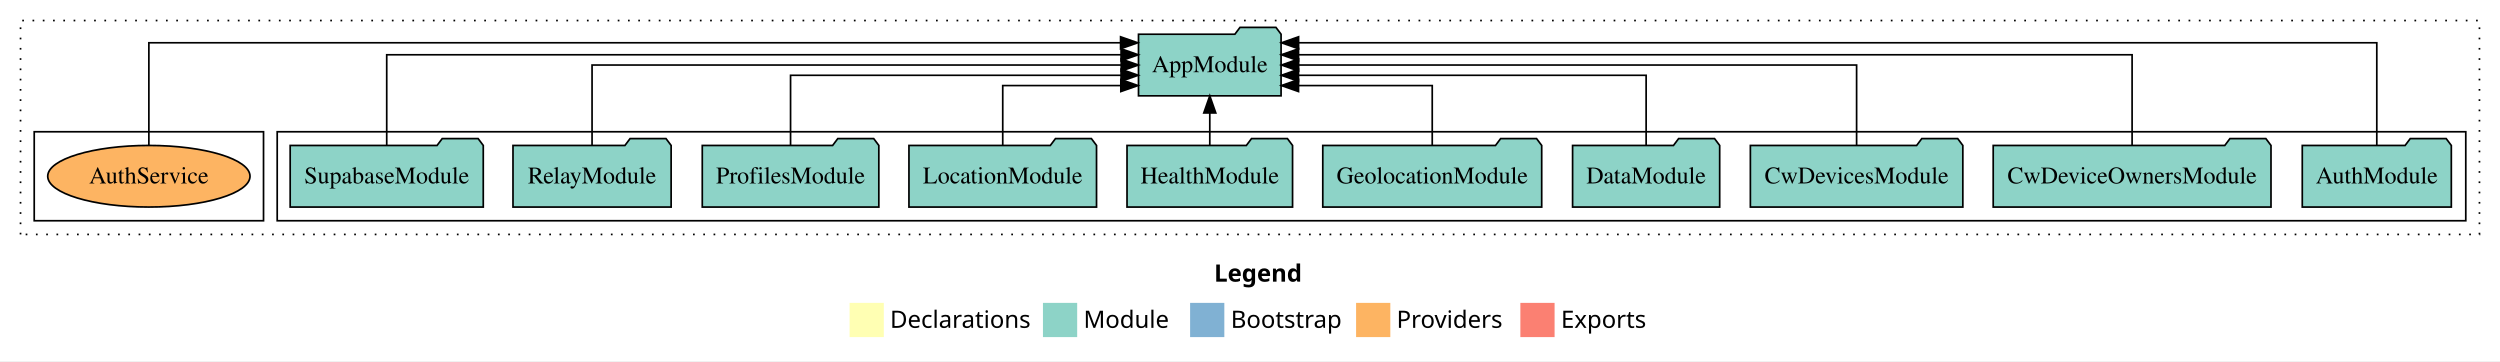
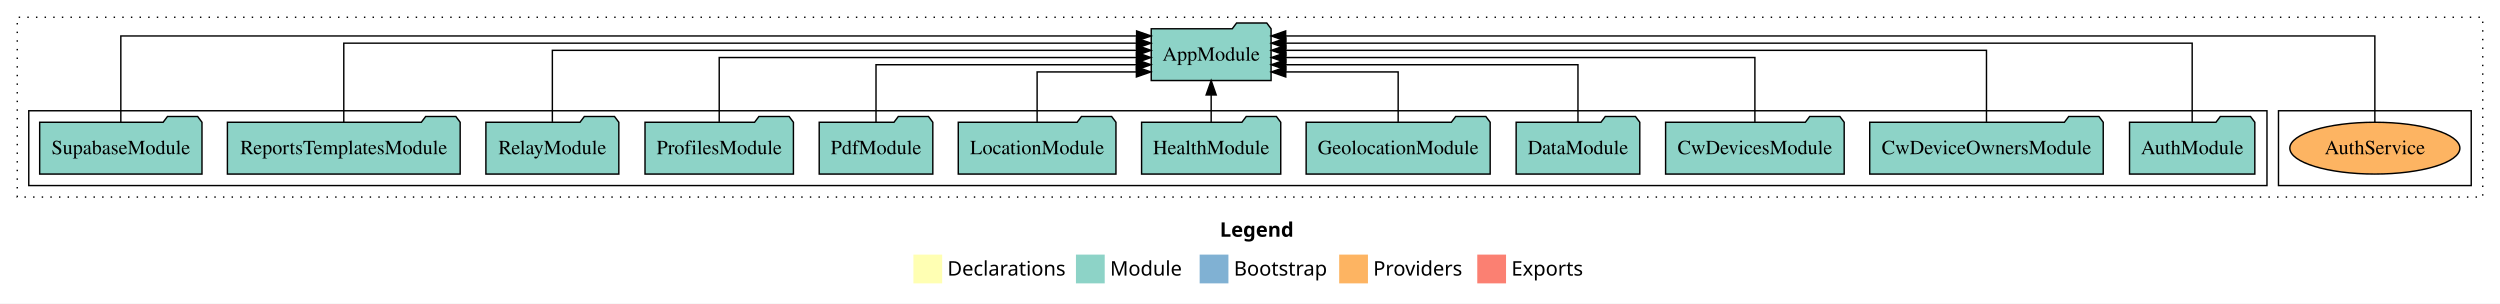
- <svg xmlns="http://www.w3.org/2000/svg" width="1461pt" height="211pt" viewBox="0.00 0.00 1461.00 211.00">
+ <svg xmlns="http://www.w3.org/2000/svg" width="1738pt" height="211pt" viewBox="0.00 0.00 1738.00 211.00">
  <g id="graph0" class="graph" transform="scale(1 1) rotate(0) translate(4 207)">
-     <polygon fill="white" stroke="transparent" points="-4,4 -4,-207 1457,-207 1457,4 -4,4" />
-     <text text-anchor="start" x="705.51" y="-42.4" font-family="Times-12" font-weight="bold" font-size="14.00">Legend</text>
-     <polygon fill="#ffffb3" stroke="transparent" points="492.5,-10 492.5,-30 512.5,-30 512.5,-10 492.5,-10" />
-     <text text-anchor="start" x="516.13" y="-15.4" font-family="Times-12" font-size="14.00">  Declarations</text>
-     <polygon fill="#8dd3c7" stroke="transparent" points="605.5,-10 605.5,-30 625.5,-30 625.5,-10 605.5,-10" />
-     <text text-anchor="start" x="629.23" y="-15.4" font-family="Times-12" font-size="14.00">  Module</text>
-     <polygon fill="#80b1d3" stroke="transparent" points="691.5,-10 691.5,-30 711.5,-30 711.5,-10 691.5,-10" />
-     <text text-anchor="start" x="715.28" y="-15.4" font-family="Times-12" font-size="14.00">  Bootstrap</text>
-     <polygon fill="#fdb462" stroke="transparent" points="788.5,-10 788.5,-30 808.5,-30 808.5,-10 788.5,-10" />
-     <text text-anchor="start" x="812.17" y="-15.4" font-family="Times-12" font-size="14.00">  Providers</text>
-     <polygon fill="#fb8072" stroke="transparent" points="884.5,-10 884.5,-30 904.5,-30 904.5,-10 884.5,-10" />
-     <text text-anchor="start" x="908.23" y="-15.4" font-family="Times-12" font-size="14.00">  Exports</text>
+     <polygon fill="white" stroke="transparent" points="-4,4 -4,-207 1734,-207 1734,4 -4,4" />
+     <text text-anchor="start" x="844.01" y="-42.4" font-family="Times-12" font-weight="bold" font-size="14.00">Legend</text>
+     <polygon fill="#ffffb3" stroke="transparent" points="631,-10 631,-30 651,-30 651,-10 631,-10" />
+     <text text-anchor="start" x="654.63" y="-15.4" font-family="Times-12" font-size="14.00">  Declarations</text>
+     <polygon fill="#8dd3c7" stroke="transparent" points="744,-10 744,-30 764,-30 764,-10 744,-10" />
+     <text text-anchor="start" x="767.73" y="-15.4" font-family="Times-12" font-size="14.00">  Module</text>
+     <polygon fill="#80b1d3" stroke="transparent" points="830,-10 830,-30 850,-30 850,-10 830,-10" />
+     <text text-anchor="start" x="853.78" y="-15.4" font-family="Times-12" font-size="14.00">  Bootstrap</text>
+     <polygon fill="#fdb462" stroke="transparent" points="927,-10 927,-30 947,-30 947,-10 927,-10" />
+     <text text-anchor="start" x="950.67" y="-15.4" font-family="Times-12" font-size="14.00">  Providers</text>
+     <polygon fill="#fb8072" stroke="transparent" points="1023,-10 1023,-30 1043,-30 1043,-10 1023,-10" />
+     <text text-anchor="start" x="1046.73" y="-15.4" font-family="Times-12" font-size="14.00">  Exports</text>
    <g id="clust1" class="cluster">
-       <polygon fill="none" stroke="black" stroke-dasharray="1,5" points="8,-70 8,-195 1445,-195 1445,-70 8,-70" />
+       <polygon fill="none" stroke="black" stroke-dasharray="1,5" points="8,-70 8,-195 1722,-195 1722,-70 8,-70" />
+     </g>
+     <g id="clust6" class="cluster">
+       <polygon fill="none" stroke="black" points="1580,-78 1580,-130 1714,-130 1714,-78 1580,-78" />
    </g>
    <g id="clust3" class="cluster">
-       <polygon fill="none" stroke="black" points="158,-78 158,-130 1437,-130 1437,-78 158,-78" />
-     </g>
-     <g id="clust6" class="cluster">
-       <polygon fill="none" stroke="black" points="16,-78 16,-130 150,-130 150,-78 16,-78" />
+       <polygon fill="none" stroke="black" points="16,-78 16,-130 1572,-130 1572,-78 16,-78" />
    </g>
    <g id="node1" class="node">
-       <polygon fill="#8dd3c7" stroke="black" points="1428.55,-122 1425.55,-126 1404.55,-126 1401.55,-122 1341.45,-122 1341.45,-86 1428.55,-86 1428.55,-122" />
-       <text text-anchor="middle" x="1385" y="-99.8" font-family="Times,serif" font-size="14.00">AuthModule</text>
+       <polygon fill="#8dd3c7" stroke="black" points="1563.55,-122 1560.55,-126 1539.55,-126 1536.55,-122 1476.45,-122 1476.45,-86 1563.55,-86 1563.55,-122" />
+       <text text-anchor="middle" x="1520" y="-99.8" font-family="Times,serif" font-size="14.00">AuthModule</text>
+     </g>
+     <g id="node13" class="node">
+       <polygon fill="#8dd3c7" stroke="black" points="879.66,-187 876.66,-191 855.66,-191 852.66,-187 796.34,-187 796.34,-151 879.66,-151 879.66,-187" />
+       <text text-anchor="middle" x="838" y="-164.8" font-family="Times,serif" font-size="14.00">AppModule</text>
+     </g>
+     <g id="edge1" class="edge">
+       <path fill="none" stroke="black" d="M1520,-122.04C1520,-143.66 1520,-177 1520,-177 1520,-177 889.89,-177 889.89,-177" />
+       <polygon fill="black" stroke="black" points="889.89,-173.5 879.89,-177 889.89,-180.5 889.89,-173.5" />
+     </g>
+     <g id="node2" class="node">
+       <polygon fill="#8dd3c7" stroke="black" points="1458.17,-122 1455.17,-126 1434.17,-126 1431.17,-122 1295.83,-122 1295.83,-86 1458.17,-86 1458.17,-122" />
+       <text text-anchor="middle" x="1377" y="-99.8" font-family="Times,serif" font-size="14.00">CwDeviceOwnersModule</text>
+     </g>
+     <g id="edge2" class="edge">
+       <path fill="none" stroke="black" d="M1377,-122.22C1377,-142.37 1377,-172 1377,-172 1377,-172 889.85,-172 889.85,-172" />
+       <polygon fill="black" stroke="black" points="889.85,-168.5 879.85,-172 889.85,-175.5 889.85,-168.5" />
+     </g>
+     <g id="node3" class="node">
+       <polygon fill="#8dd3c7" stroke="black" points="1278.08,-122 1275.08,-126 1254.08,-126 1251.08,-122 1153.92,-122 1153.92,-86 1278.08,-86 1278.08,-122" />
+       <text text-anchor="middle" x="1216" y="-99.8" font-family="Times,serif" font-size="14.00">CwDevicesModule</text>
+     </g>
+     <g id="edge3" class="edge">
+       <path fill="none" stroke="black" d="M1216,-122.22C1216,-140.83 1216,-167 1216,-167 1216,-167 889.9,-167 889.9,-167" />
+       <polygon fill="black" stroke="black" points="889.9,-163.5 879.9,-167 889.9,-170.5 889.9,-163.5" />
+     </g>
+     <g id="node4" class="node">
+       <polygon fill="#8dd3c7" stroke="black" points="1135.98,-122 1132.98,-126 1111.98,-126 1108.98,-122 1050.02,-122 1050.02,-86 1135.98,-86 1135.98,-122" />
+       <text text-anchor="middle" x="1093" y="-99.8" font-family="Times,serif" font-size="14.00">DataModule</text>
+     </g>
+     <g id="edge4" class="edge">
+       <path fill="none" stroke="black" d="M1093,-122.03C1093,-139.06 1093,-162 1093,-162 1093,-162 889.82,-162 889.82,-162" />
+       <polygon fill="black" stroke="black" points="889.82,-158.5 879.82,-162 889.82,-165.5 889.82,-158.5" />
+     </g>
+     <g id="node5" class="node">
+       <polygon fill="#8dd3c7" stroke="black" points="1031.97,-122 1028.97,-126 1007.97,-126 1004.97,-122 904.03,-122 904.03,-86 1031.97,-86 1031.97,-122" />
+       <text text-anchor="middle" x="968" y="-99.8" font-family="Times,serif" font-size="14.00">GeolocationModule</text>
+     </g>
+     <g id="edge5" class="edge">
+       <path fill="none" stroke="black" d="M968,-122.24C968,-137.57 968,-157 968,-157 968,-157 889.85,-157 889.85,-157" />
+       <polygon fill="black" stroke="black" points="889.85,-153.5 879.85,-157 889.85,-160.5 889.85,-153.5" />
+     </g>
+     <g id="node6" class="node">
+       <polygon fill="#8dd3c7" stroke="black" points="886.37,-122 883.37,-126 862.37,-126 859.37,-122 789.63,-122 789.63,-86 886.37,-86 886.37,-122" />
+       <text text-anchor="middle" x="838" y="-99.8" font-family="Times,serif" font-size="14.00">HealthModule</text>
+     </g>
+     <g id="edge6" class="edge">
+       <path fill="none" stroke="black" d="M838,-122.11C838,-122.11 838,-140.99 838,-140.99" />
+       <polygon fill="black" stroke="black" points="834.5,-140.99 838,-150.99 841.5,-140.99 834.5,-140.99" />
+     </g>
+     <g id="node7" class="node">
+       <polygon fill="#8dd3c7" stroke="black" points="771.81,-122 768.81,-126 747.81,-126 744.81,-122 662.19,-122 662.19,-86 771.81,-86 771.81,-122" />
+       <text text-anchor="middle" x="717" y="-99.8" font-family="Times,serif" font-size="14.00">LocationModule</text>
+     </g>
+     <g id="edge7" class="edge">
+       <path fill="none" stroke="black" d="M717,-122.24C717,-137.57 717,-157 717,-157 717,-157 786.02,-157 786.02,-157" />
+       <polygon fill="black" stroke="black" points="786.02,-160.5 796.02,-157 786.02,-153.5 786.02,-160.5" />
+     </g>
+     <g id="node8" class="node">
+       <polygon fill="#8dd3c7" stroke="black" points="644.49,-122 641.49,-126 620.49,-126 617.49,-122 565.51,-122 565.51,-86 644.49,-86 644.49,-122" />
+       <text text-anchor="middle" x="605" y="-99.8" font-family="Times,serif" font-size="14.00">PdfModule</text>
+     </g>
+     <g id="edge8" class="edge">
+       <path fill="none" stroke="black" d="M605,-122.03C605,-139.06 605,-162 605,-162 605,-162 786.08,-162 786.08,-162" />
+       <polygon fill="black" stroke="black" points="786.08,-165.5 796.08,-162 786.08,-158.5 786.08,-165.5" />
+     </g>
+     <g id="node9" class="node">
+       <polygon fill="#8dd3c7" stroke="black" points="547.59,-122 544.59,-126 523.59,-126 520.59,-122 444.41,-122 444.41,-86 547.59,-86 547.59,-122" />
+       <text text-anchor="middle" x="496" y="-99.8" font-family="Times,serif" font-size="14.00">ProfilesModule</text>
+     </g>
+     <g id="edge9" class="edge">
+       <path fill="none" stroke="black" d="M496,-122.22C496,-140.83 496,-167 496,-167 496,-167 786.06,-167 786.06,-167" />
+       <polygon fill="black" stroke="black" points="786.06,-170.5 796.06,-167 786.06,-163.5 786.06,-170.5" />
+     </g>
+     <g id="node10" class="node">
+       <polygon fill="#8dd3c7" stroke="black" points="426.21,-122 423.21,-126 402.21,-126 399.21,-122 333.79,-122 333.79,-86 426.21,-86 426.21,-122" />
+       <text text-anchor="middle" x="380" y="-99.8" font-family="Times,serif" font-size="14.00">RelayModule</text>
+     </g>
+     <g id="edge10" class="edge">
+       <path fill="none" stroke="black" d="M380,-122.22C380,-142.37 380,-172 380,-172 380,-172 786.14,-172 786.14,-172" />
+       <polygon fill="black" stroke="black" points="786.14,-175.5 796.14,-172 786.14,-168.5 786.14,-175.5" />
    </g>
    <g id="node11" class="node">
-       <polygon fill="#8dd3c7" stroke="black" points="744.66,-187 741.66,-191 720.66,-191 717.66,-187 661.34,-187 661.34,-151 744.66,-151 744.66,-187" />
-       <text text-anchor="middle" x="703" y="-164.8" font-family="Times,serif" font-size="14.00">AppModule</text>
+       <polygon fill="#8dd3c7" stroke="black" points="315.91,-122 312.91,-126 291.91,-126 288.91,-122 154.09,-122 154.09,-86 315.91,-86 315.91,-122" />
+       <text text-anchor="middle" x="235" y="-99.8" font-family="Times,serif" font-size="14.00">ReportsTemplatesModule</text>
    </g>
-     <g id="edge1" class="edge">
-       <path fill="none" stroke="black" d="M1385,-122.09C1385,-145.13 1385,-182 1385,-182 1385,-182 754.89,-182 754.89,-182" />
-       <polygon fill="black" stroke="black" points="754.89,-178.5 744.89,-182 754.89,-185.5 754.89,-178.5" />
-     </g>
-     <g id="node2" class="node">
-       <polygon fill="#8dd3c7" stroke="black" points="1323.17,-122 1320.17,-126 1299.17,-126 1296.17,-122 1160.83,-122 1160.83,-86 1323.17,-86 1323.17,-122" />
-       <text text-anchor="middle" x="1242" y="-99.8" font-family="Times,serif" font-size="14.00">CwDeviceOwnersModule</text>
-     </g>
-     <g id="edge2" class="edge">
-       <path fill="none" stroke="black" d="M1242,-122.28C1242,-143.32 1242,-175 1242,-175 1242,-175 754.85,-175 754.85,-175" />
-       <polygon fill="black" stroke="black" points="754.85,-171.5 744.85,-175 754.85,-178.5 754.85,-171.5" />
-     </g>
-     <g id="node3" class="node">
-       <polygon fill="#8dd3c7" stroke="black" points="1143.08,-122 1140.08,-126 1119.08,-126 1116.08,-122 1018.92,-122 1018.92,-86 1143.08,-86 1143.08,-122" />
-       <text text-anchor="middle" x="1081" y="-99.8" font-family="Times,serif" font-size="14.00">CwDevicesModule</text>
-     </g>
-     <g id="edge3" class="edge">
-       <path fill="none" stroke="black" d="M1081,-122.11C1081,-141.34 1081,-169 1081,-169 1081,-169 754.9,-169 754.9,-169" />
-       <polygon fill="black" stroke="black" points="754.9,-165.5 744.9,-169 754.9,-172.5 754.9,-165.5" />
-     </g>
-     <g id="node4" class="node">
-       <polygon fill="#8dd3c7" stroke="black" points="1000.98,-122 997.98,-126 976.98,-126 973.98,-122 915.02,-122 915.02,-86 1000.98,-86 1000.98,-122" />
-       <text text-anchor="middle" x="958" y="-99.8" font-family="Times,serif" font-size="14.00">DataModule</text>
-     </g>
-     <g id="edge4" class="edge">
-       <path fill="none" stroke="black" d="M958,-122.02C958,-139.37 958,-163 958,-163 958,-163 754.82,-163 754.82,-163" />
-       <polygon fill="black" stroke="black" points="754.82,-159.5 744.82,-163 754.82,-166.5 754.82,-159.5" />
-     </g>
-     <g id="node5" class="node">
-       <polygon fill="#8dd3c7" stroke="black" points="896.97,-122 893.97,-126 872.97,-126 869.97,-122 769.03,-122 769.03,-86 896.97,-86 896.97,-122" />
-       <text text-anchor="middle" x="833" y="-99.8" font-family="Times,serif" font-size="14.00">GeolocationModule</text>
-     </g>
-     <g id="edge5" class="edge">
-       <path fill="none" stroke="black" d="M833,-122.24C833,-137.57 833,-157 833,-157 833,-157 754.85,-157 754.85,-157" />
-       <polygon fill="black" stroke="black" points="754.85,-153.5 744.85,-157 754.85,-160.5 754.85,-153.5" />
-     </g>
-     <g id="node6" class="node">
-       <polygon fill="#8dd3c7" stroke="black" points="751.37,-122 748.37,-126 727.37,-126 724.37,-122 654.63,-122 654.63,-86 751.37,-86 751.37,-122" />
-       <text text-anchor="middle" x="703" y="-99.8" font-family="Times,serif" font-size="14.00">HealthModule</text>
-     </g>
-     <g id="edge6" class="edge">
-       <path fill="none" stroke="black" d="M703,-122.11C703,-122.11 703,-140.99 703,-140.99" />
-       <polygon fill="black" stroke="black" points="699.5,-140.99 703,-150.99 706.5,-140.99 699.5,-140.99" />
-     </g>
-     <g id="node7" class="node">
-       <polygon fill="#8dd3c7" stroke="black" points="636.81,-122 633.81,-126 612.81,-126 609.81,-122 527.19,-122 527.19,-86 636.81,-86 636.81,-122" />
-       <text text-anchor="middle" x="582" y="-99.8" font-family="Times,serif" font-size="14.00">LocationModule</text>
-     </g>
-     <g id="edge7" class="edge">
-       <path fill="none" stroke="black" d="M582,-122.24C582,-137.57 582,-157 582,-157 582,-157 651.02,-157 651.02,-157" />
-       <polygon fill="black" stroke="black" points="651.02,-160.5 661.02,-157 651.02,-153.5 651.02,-160.5" />
-     </g>
-     <g id="node8" class="node">
-       <polygon fill="#8dd3c7" stroke="black" points="509.59,-122 506.59,-126 485.59,-126 482.59,-122 406.41,-122 406.41,-86 509.59,-86 509.59,-122" />
-       <text text-anchor="middle" x="458" y="-99.8" font-family="Times,serif" font-size="14.00">ProfilesModule</text>
-     </g>
-     <g id="edge8" class="edge">
-       <path fill="none" stroke="black" d="M458,-122.02C458,-139.37 458,-163 458,-163 458,-163 651.16,-163 651.16,-163" />
-       <polygon fill="black" stroke="black" points="651.16,-166.5 661.16,-163 651.16,-159.5 651.16,-166.5" />
-     </g>
-     <g id="node9" class="node">
-       <polygon fill="#8dd3c7" stroke="black" points="388.21,-122 385.21,-126 364.21,-126 361.21,-122 295.79,-122 295.79,-86 388.21,-86 388.21,-122" />
-       <text text-anchor="middle" x="342" y="-99.8" font-family="Times,serif" font-size="14.00">RelayModule</text>
-     </g>
-     <g id="edge9" class="edge">
-       <path fill="none" stroke="black" d="M342,-122.11C342,-141.34 342,-169 342,-169 342,-169 651.24,-169 651.24,-169" />
-       <polygon fill="black" stroke="black" points="651.24,-172.5 661.24,-169 651.24,-165.5 651.24,-172.5" />
-     </g>
-     <g id="node10" class="node">
-       <polygon fill="#8dd3c7" stroke="black" points="278.42,-122 275.42,-126 254.42,-126 251.42,-122 165.58,-122 165.58,-86 278.42,-86 278.42,-122" />
-       <text text-anchor="middle" x="222" y="-99.8" font-family="Times,serif" font-size="14.00">SupabaseModule</text>
-     </g>
-     <g id="edge10" class="edge">
-       <path fill="none" stroke="black" d="M222,-122.28C222,-143.32 222,-175 222,-175 222,-175 651.16,-175 651.16,-175" />
-       <polygon fill="black" stroke="black" points="651.16,-178.5 661.16,-175 651.16,-171.5 651.16,-178.5" />
+     <g id="edge11" class="edge">
+       <path fill="none" stroke="black" d="M235,-122.04C235,-143.66 235,-177 235,-177 235,-177 786.08,-177 786.08,-177" />
+       <polygon fill="black" stroke="black" points="786.08,-180.5 796.08,-177 786.08,-173.5 786.08,-180.5" />
    </g>
    <g id="node12" class="node">
-       <ellipse fill="#fdb462" stroke="black" cx="83" cy="-104" rx="59.11" ry="18" />
-       <text text-anchor="middle" x="83" y="-99.8" font-family="Times,serif" font-size="14.00">AuthService</text>
+       <polygon fill="#8dd3c7" stroke="black" points="136.42,-122 133.42,-126 112.42,-126 109.42,-122 23.58,-122 23.58,-86 136.42,-86 136.42,-122" />
+       <text text-anchor="middle" x="80" y="-99.8" font-family="Times,serif" font-size="14.00">SupabaseModule</text>
    </g>
-     <g id="edge11" class="edge">
-       <path fill="none" stroke="black" d="M83,-122.09C83,-145.13 83,-182 83,-182 83,-182 650.87,-182 650.87,-182" />
-       <polygon fill="black" stroke="black" points="650.87,-185.5 660.87,-182 650.87,-178.5 650.87,-185.5" />
+     <g id="edge12" class="edge">
+       <path fill="none" stroke="black" d="M80,-122.09C80,-145.13 80,-182 80,-182 80,-182 786.17,-182 786.17,-182" />
+       <polygon fill="black" stroke="black" points="786.17,-185.5 796.17,-182 786.17,-178.5 786.17,-185.5" />
+     </g>
+     <g id="node14" class="node">
+       <ellipse fill="#fdb462" stroke="black" cx="1647" cy="-104" rx="59.11" ry="18" />
+       <text text-anchor="middle" x="1647" y="-99.8" font-family="Times,serif" font-size="14.00">AuthService</text>
+     </g>
+     <g id="edge13" class="edge">
+       <path fill="none" stroke="black" d="M1647,-122.09C1647,-145.13 1647,-182 1647,-182 1647,-182 889.79,-182 889.79,-182" />
+       <polygon fill="black" stroke="black" points="889.79,-178.5 879.79,-182 889.79,-185.5 889.79,-178.5" />
    </g>
  </g>
</svg>
